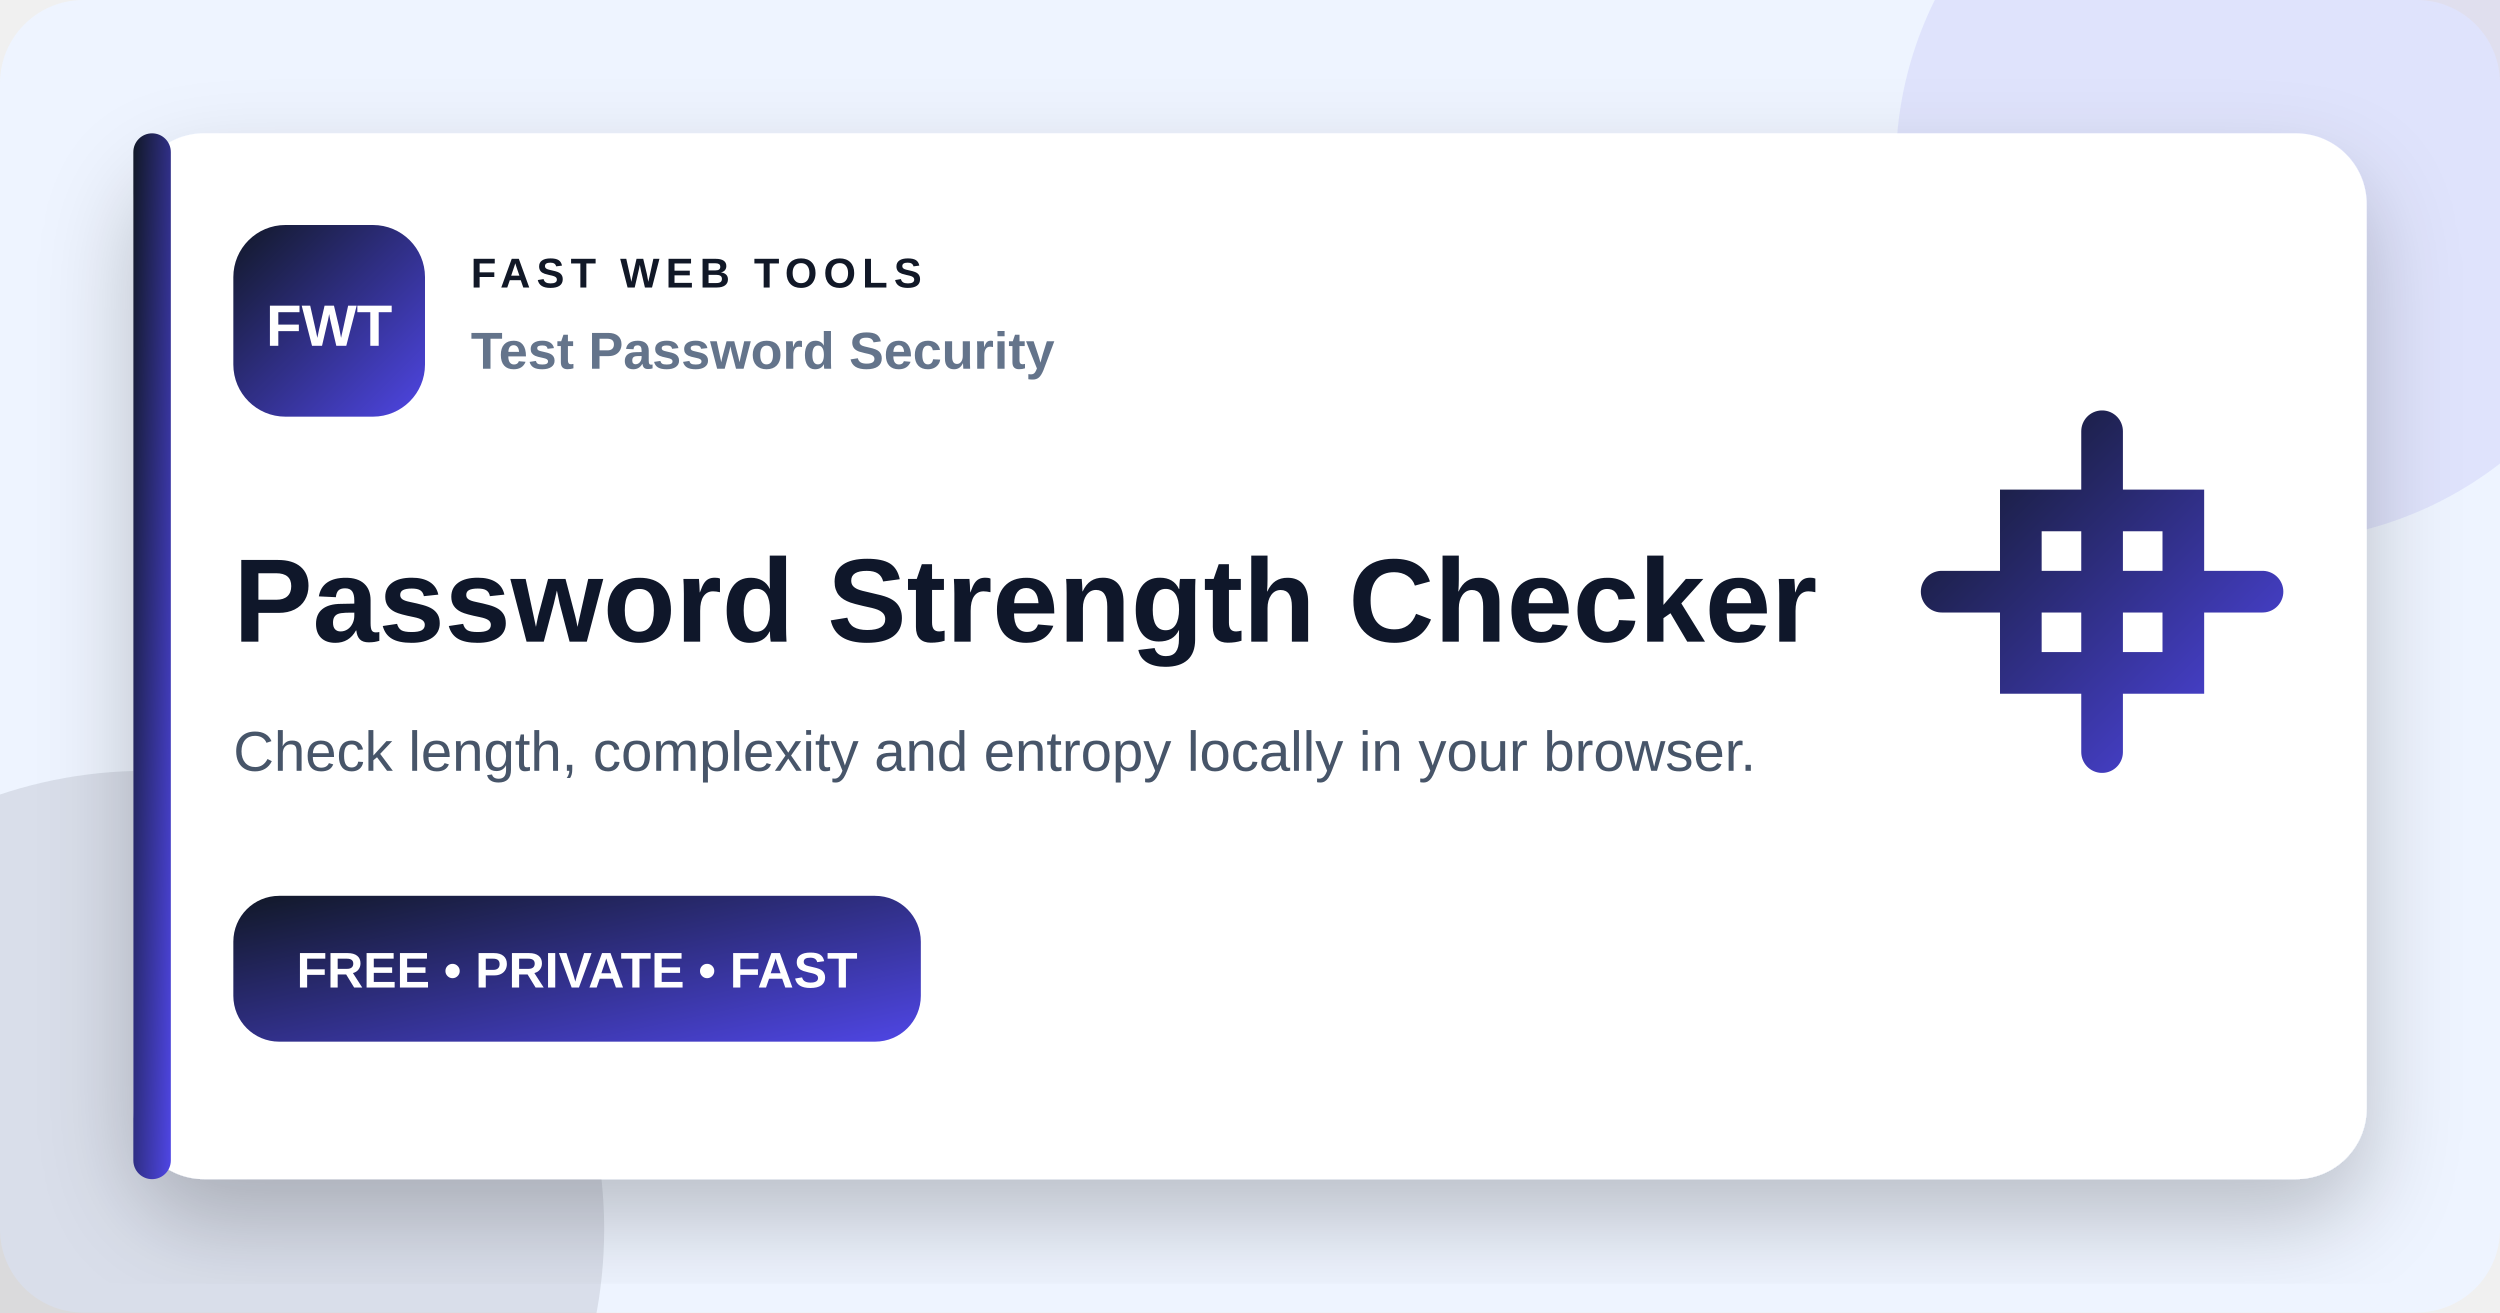
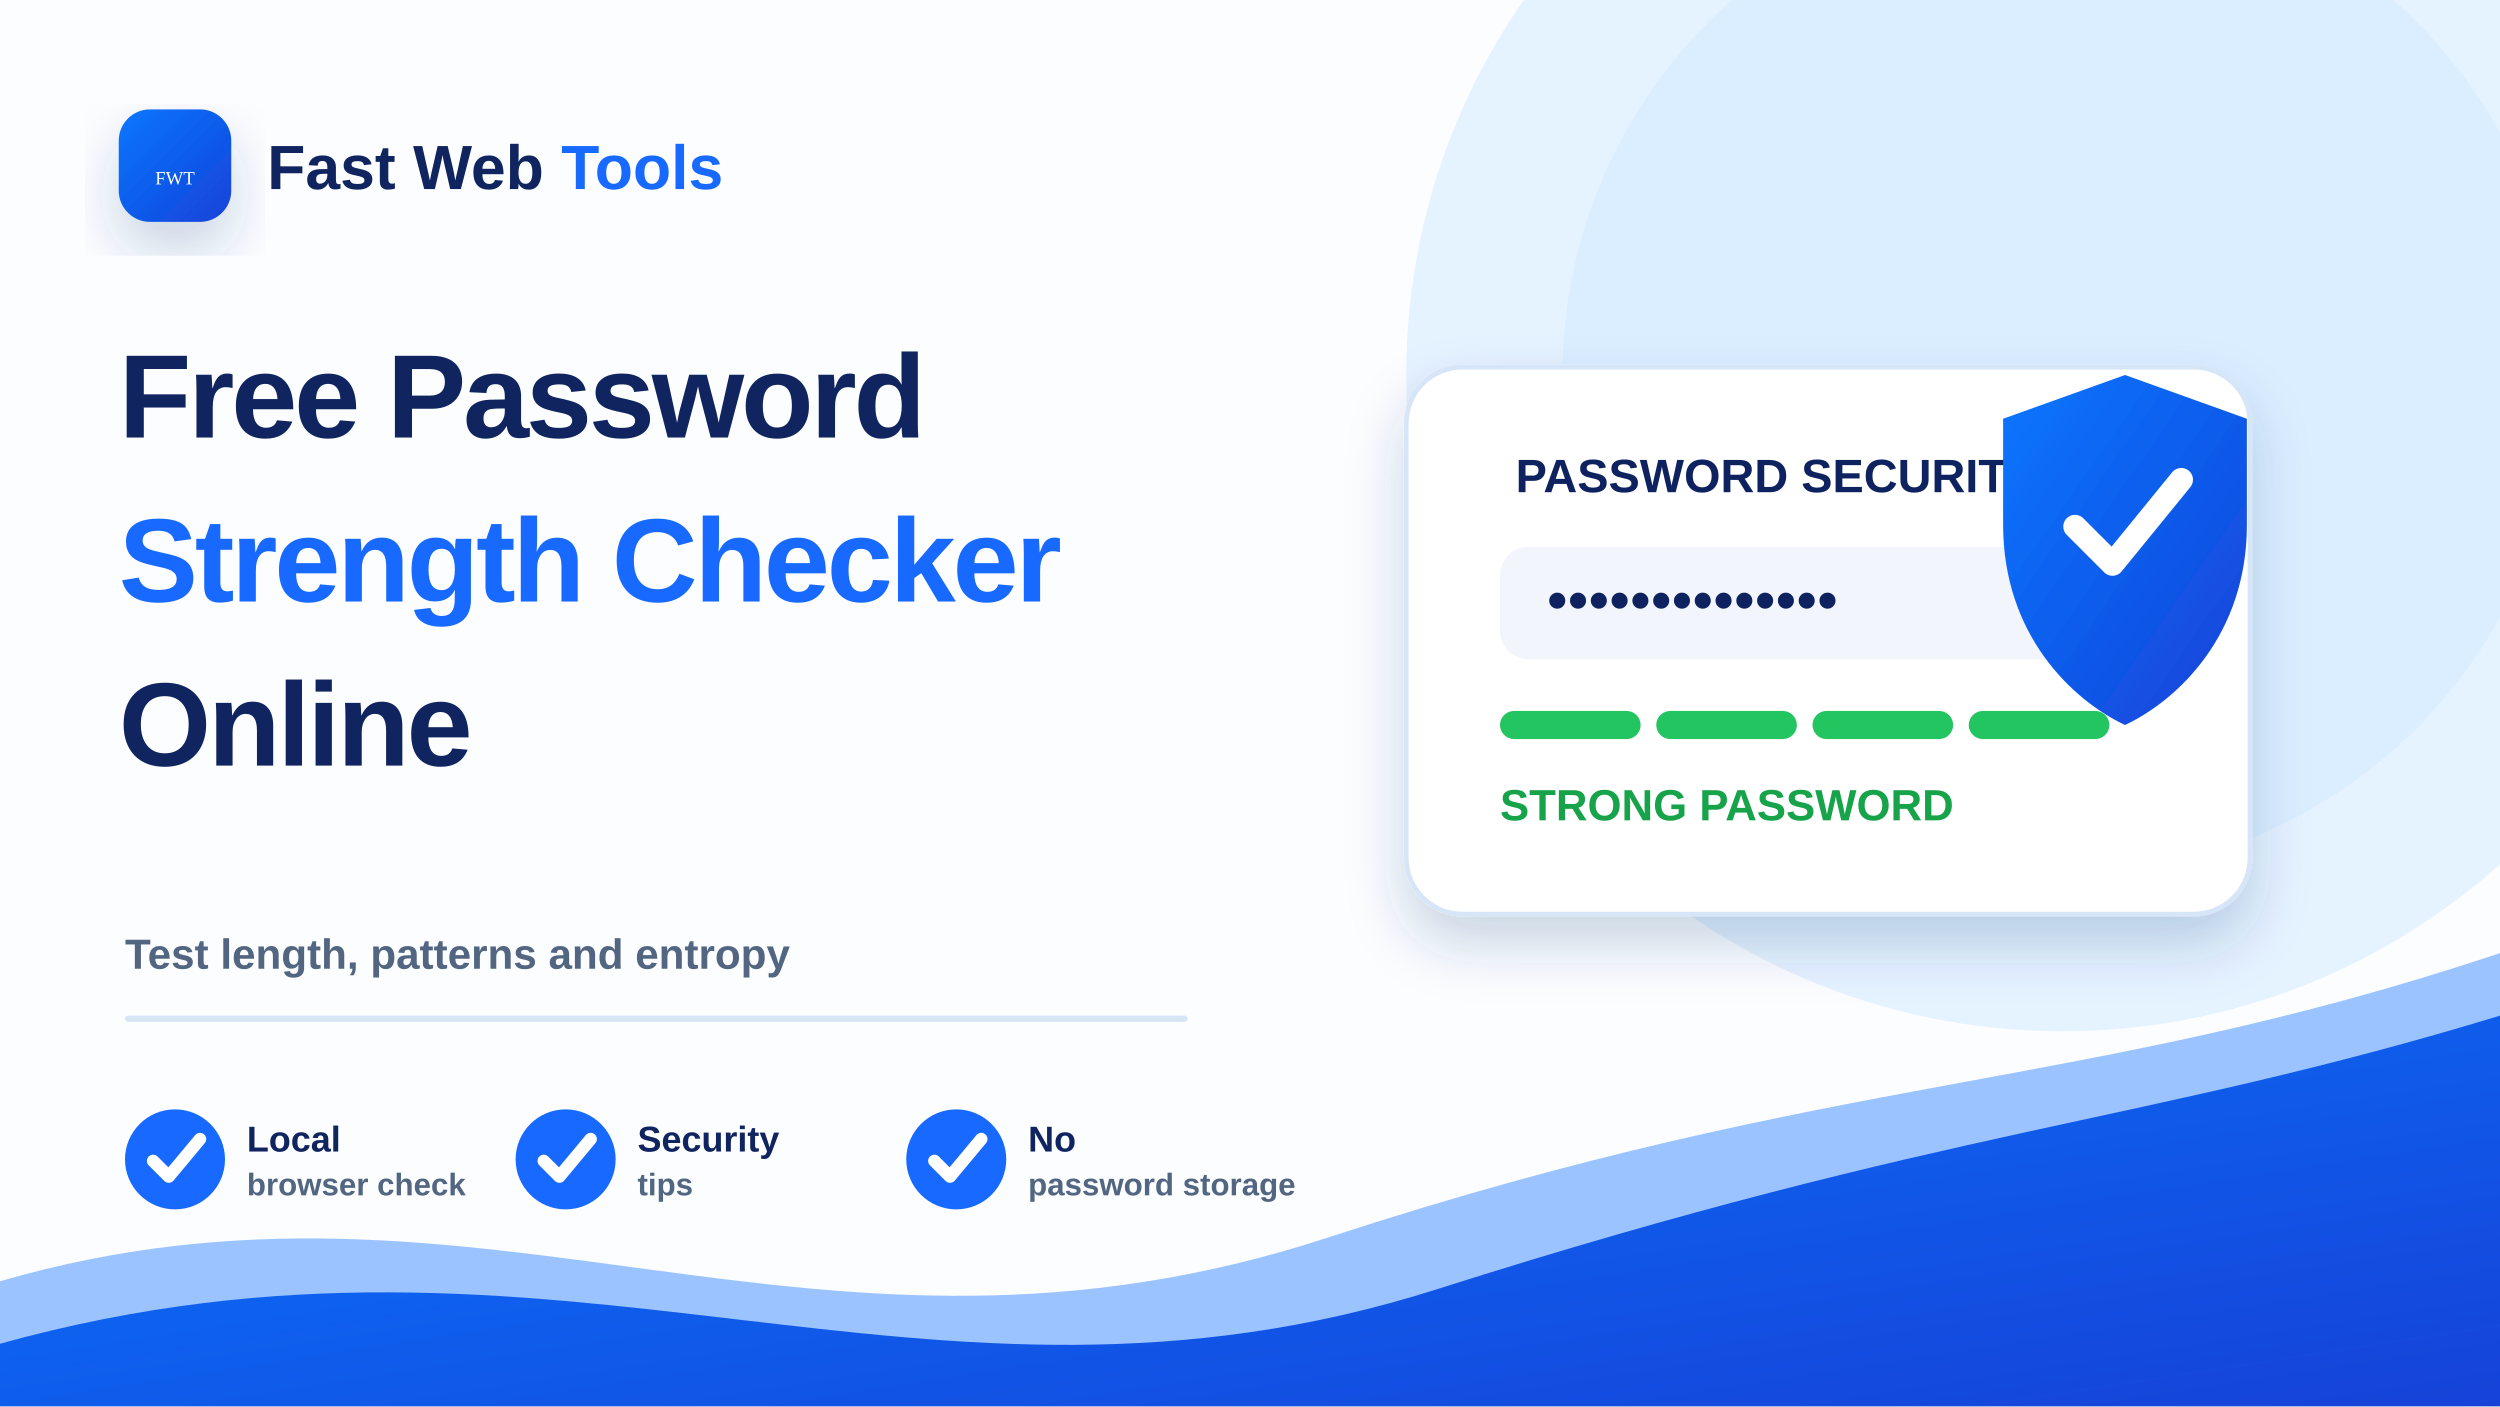
- <svg xmlns="http://www.w3.org/2000/svg" width="1200" height="630" viewBox="0 0 1200 630" role="img" aria-labelledby="title desc">
+ <svg xmlns="http://www.w3.org/2000/svg" width="1600" height="900" viewBox="0 0 1600 900" role="img" aria-labelledby="title desc">
  <defs>
-     <linearGradient id="g" x1="0" y1="0" x2="1" y2="1">
-       <stop stop-color="#111827" />
-       <stop offset="1" stop-color="#4f46e5" />
+     <linearGradient id="blue" x1="0" y1="0" x2="1" y2="1">
+       <stop stop-color="#0877ff" />
+       <stop offset="1" stop-color="#1642d8" />
    </linearGradient>
-     <filter id="s">
-       <feDropShadow dx="0" dy="20" stdDeviation="22" flood-opacity=".22" />
+     <linearGradient id="red" x1="0" y1="0" x2="1" y2="1">
+       <stop stop-color="#ff3c45" />
+       <stop offset="1" stop-color="#d90008" />
+     </linearGradient>
+     <filter id="shadow" x="-30%" y="-30%" width="160%" height="160%">
+       <feDropShadow dx="0" dy="18" stdDeviation="18" flood-color="#0b3475" flood-opacity=".20" />
    </filter>
+     <marker id="arrow" markerWidth="7" markerHeight="7" refX="6" refY="3.5" orient="auto">
+       <path d="M0 0L7 3.5 0 7z" fill="#1769ff" />
+     </marker>
+     <style>.brand{font:900 40px Arial;fill:#10245f}.brandBlue{fill:#1769ff}.hero{font:900 76px Arial;letter-spacing:-2px}.sub{font:700 27px Arial;fill:#526581}.feature{font:900 23px Arial;fill:#10245f}.feature2{font:700 20px Arial;fill:#526581}.tag{font:900 34px Arial;fill:white}.badgeText{font:900 30px Arial;fill:#1769ff}.smallStrong{font:900 30px Arial;fill:#10245f}.caseBig{font:900 54px Arial;fill:#1769ff}.urlText{font:700 22px Arial;fill:#163568}.statusGreen{font:900 28px Arial;fill:#16a34a}.metaBlue{font:700 29px Arial;fill:#1557cf}.metaUrl{font:600 21px Arial;fill:#16833f}.metaBody{font:500 22px Arial;fill:#53627b}.codeText{font:900 25px Arial;fill:#1769ff}</style>
  </defs>
-   <rect width="1200" height="630" rx="40" fill="#eef4ff" />
-   <circle cx="1090" cy="80" r="180" fill="#4f46e5" opacity=".10" />
-   <circle cx="70" cy="590" r="220" fill="#111827" opacity=".10" />
-   <rect x="64" y="64" width="1072" height="502" rx="34" fill="white" filter="url(#s)" />
-   <rect x="64" y="64" width="18" height="502" rx="9" fill="url(#g)" />
-   <rect x="112" y="108" width="92" height="92" rx="25" fill="url(#g)" />
-   <text x="158" y="166" text-anchor="middle" font-family="Arial" font-size="28" font-weight="800" fill="white">FWT</text>
-   <text x="226" y="138" font-family="Arial" font-size="20" font-weight="800" letter-spacing="3" fill="#111827">FAST WEB TOOLS</text>
-   <text x="226" y="177" font-family="Arial" font-size="25" font-weight="700" fill="#64748b">Test Password Security</text>
-   <text x="112" y="308" font-family="Arial" font-size="57" font-weight="800" fill="#0f172a">Password Strength Checker</text>
-   <text x="112" y="370" font-family="Arial" font-size="27" fill="#475569">Check length, complexity and entropy locally in your browser.</text>
-   <rect x="112" y="430" width="330" height="70" rx="22" fill="url(#g)" />
-   <text x="277" y="474" text-anchor="middle" font-family="Arial" font-size="24" font-weight="800" fill="white">FREE • PRIVATE • FAST</text>
-   <path d="M970 245h78v78h-78z M932 284h154 M1009 207v154" stroke="url(#g)" stroke-width="20" stroke-linecap="round" fill="none" />
+   <rect width="1600" height="900" fill="#fbfdff" />
+   <circle cx="1320" cy="240" r="420" fill="#e5f2ff" />
+   <circle cx="1320" cy="240" r="320" fill="#d8ecff" opacity=".75" />
+   <path d="M0 820C310 730 520 900 850 792S1330 700 1600 610V900H0z" fill="#257dff" opacity=".45" />
+   <path d="M0 860C360 760 590 930 920 825S1370 720 1600 650V900H0z" fill="url(#blue)" />
+   <g transform="translate(76,70)">
+     <rect width="72" height="72" rx="20" fill="url(#blue)" filter="url(#shadow)" />
+     <text x="36" y="48" text-anchor="middle" font="900 25px Arial" fill="white">FWT</text>
+     <text x="95" y="51" class="brand">Fast Web <tspan class="brandBlue">Tools</tspan>
+     </text>
+   </g>
+   <text x="76" y="280" class="hero" fill="#10245f">Free Password</text>
+   <text x="76" y="385" class="hero" fill="#1769ff">Strength Checker</text>
+   <text x="76" y="490" class="hero" fill="#10245f">Online</text>
+   <text x="80" y="620" class="sub">Test length, patterns and entropy</text>
+   <rect x="80" y="650" width="680" height="4" rx="2" fill="#d8e5f7" />
+   <g transform="translate(80,710)">
+     <circle cx="32" cy="32" r="32" fill="#1769ff" />
+     <path d="M18 33l10 10 20-24" stroke="white" stroke-width="8" fill="none" stroke-linecap="round" stroke-linejoin="round" />
+     <text x="78" y="27" class="feature">Local</text>
+     <text x="78" y="55" class="feature2">browser check</text>
+   </g>
+   <g transform="translate(330,710)">
+     <circle cx="32" cy="32" r="32" fill="#1769ff" />
+     <path d="M18 33l10 10 20-24" stroke="white" stroke-width="8" fill="none" stroke-linecap="round" stroke-linejoin="round" />
+     <text x="78" y="27" class="feature">Security</text>
+     <text x="78" y="55" class="feature2">tips</text>
+   </g>
+   <g transform="translate(580,710)">
+     <circle cx="32" cy="32" r="32" fill="#1769ff" />
+     <path d="M18 33l10 10 20-24" stroke="white" stroke-width="8" fill="none" stroke-linecap="round" stroke-linejoin="round" />
+     <text x="78" y="27" class="feature">No</text>
+     <text x="78" y="55" class="feature2">password storage</text>
+   </g>
+   <g filter="url(#shadow)">
+     <rect x="900" y="235" width="540" height="350" rx="36" fill="white" stroke="#d7e5f8" stroke-width="3" />
+     <text x="970" y="315" class="smallStrong">PASSWORD SECURITY</text>
+     <rect x="960" y="350" width="420" height="72" rx="18" fill="#f2f6fc" />
+     <text x="990" y="397" font-size="38" font-weight="900" fill="#10245f">••••••••••••••</text>
+     <rect x="960" y="455" width="90" height="18" rx="9" fill="#22c55e" />
+     <rect x="1060" y="455" width="90" height="18" rx="9" fill="#22c55e" />
+     <rect x="1160" y="455" width="90" height="18" rx="9" fill="#22c55e" />
+     <rect x="1260" y="455" width="90" height="18" rx="9" fill="#22c55e" />
+     <text x="960" y="525" class="statusGreen">STRONG PASSWORD</text>
+     <path d="M1360 240l78 28v68c0 70-44 112-78 128-34-16-78-58-78-128v-68z" fill="url(#blue)" />
+     <path d="M1328 337l24 24 44-54" stroke="white" stroke-width="15" fill="none" stroke-linecap="round" stroke-linejoin="round" />
+   </g>
</svg>
